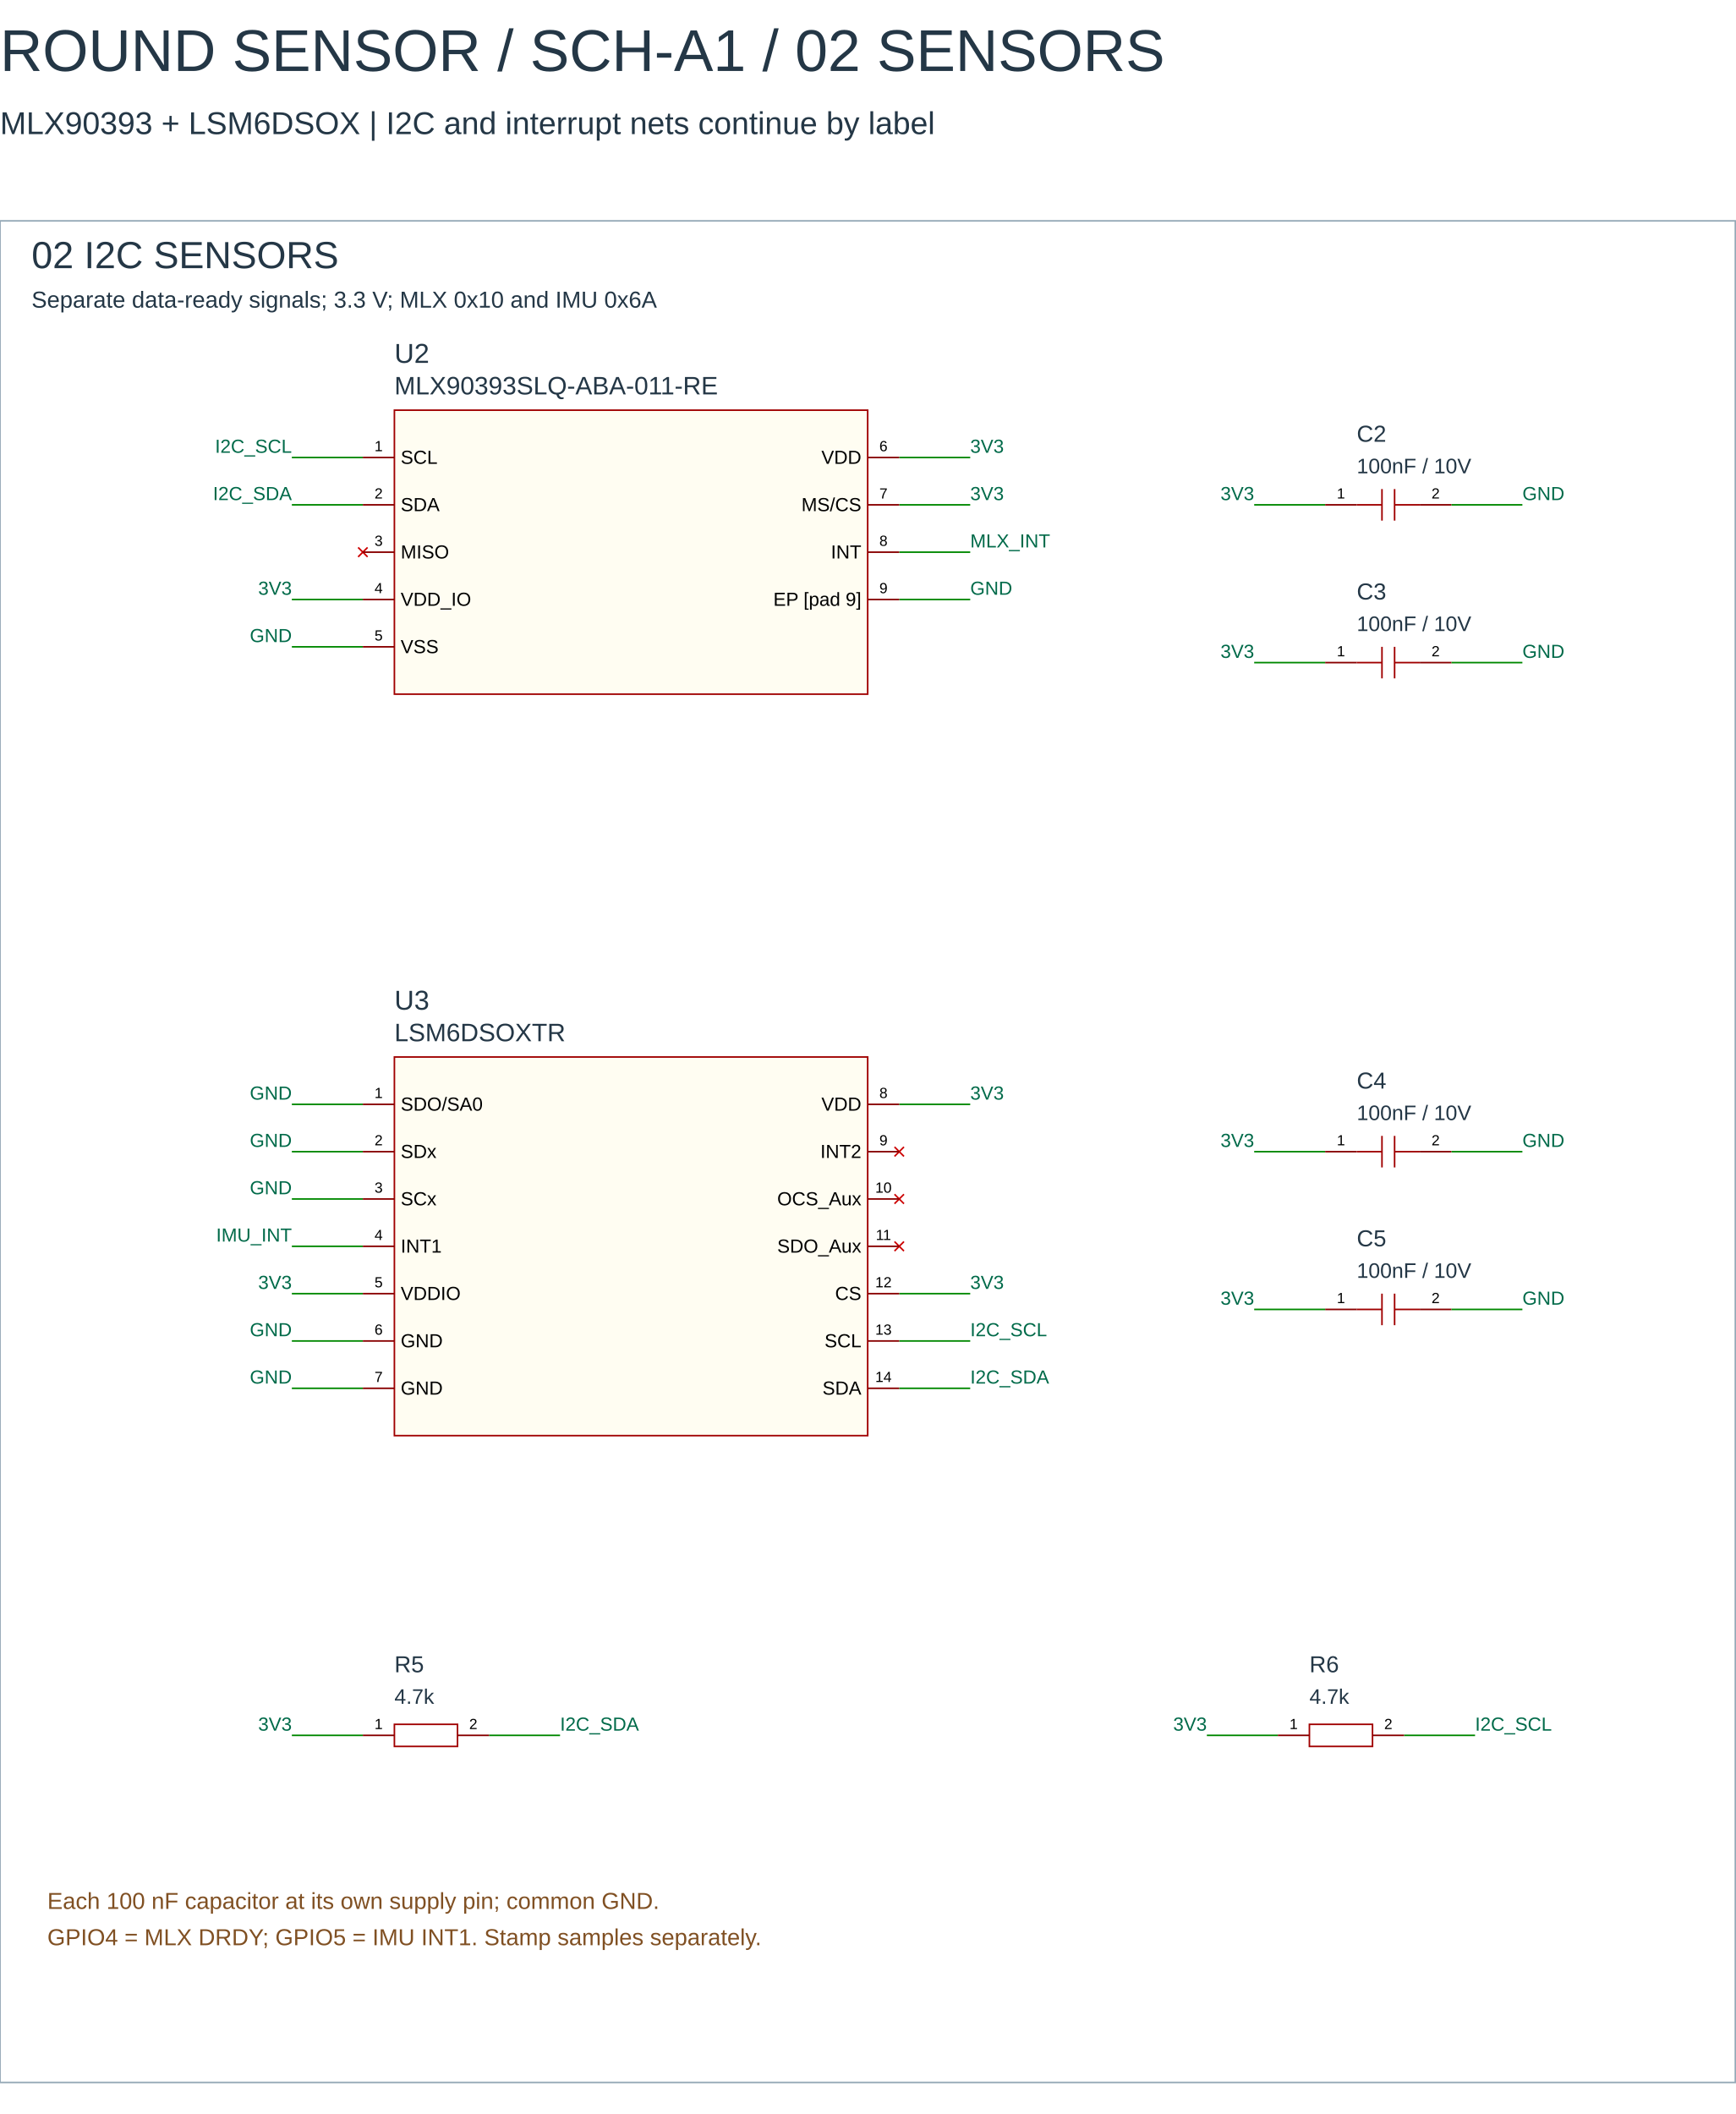
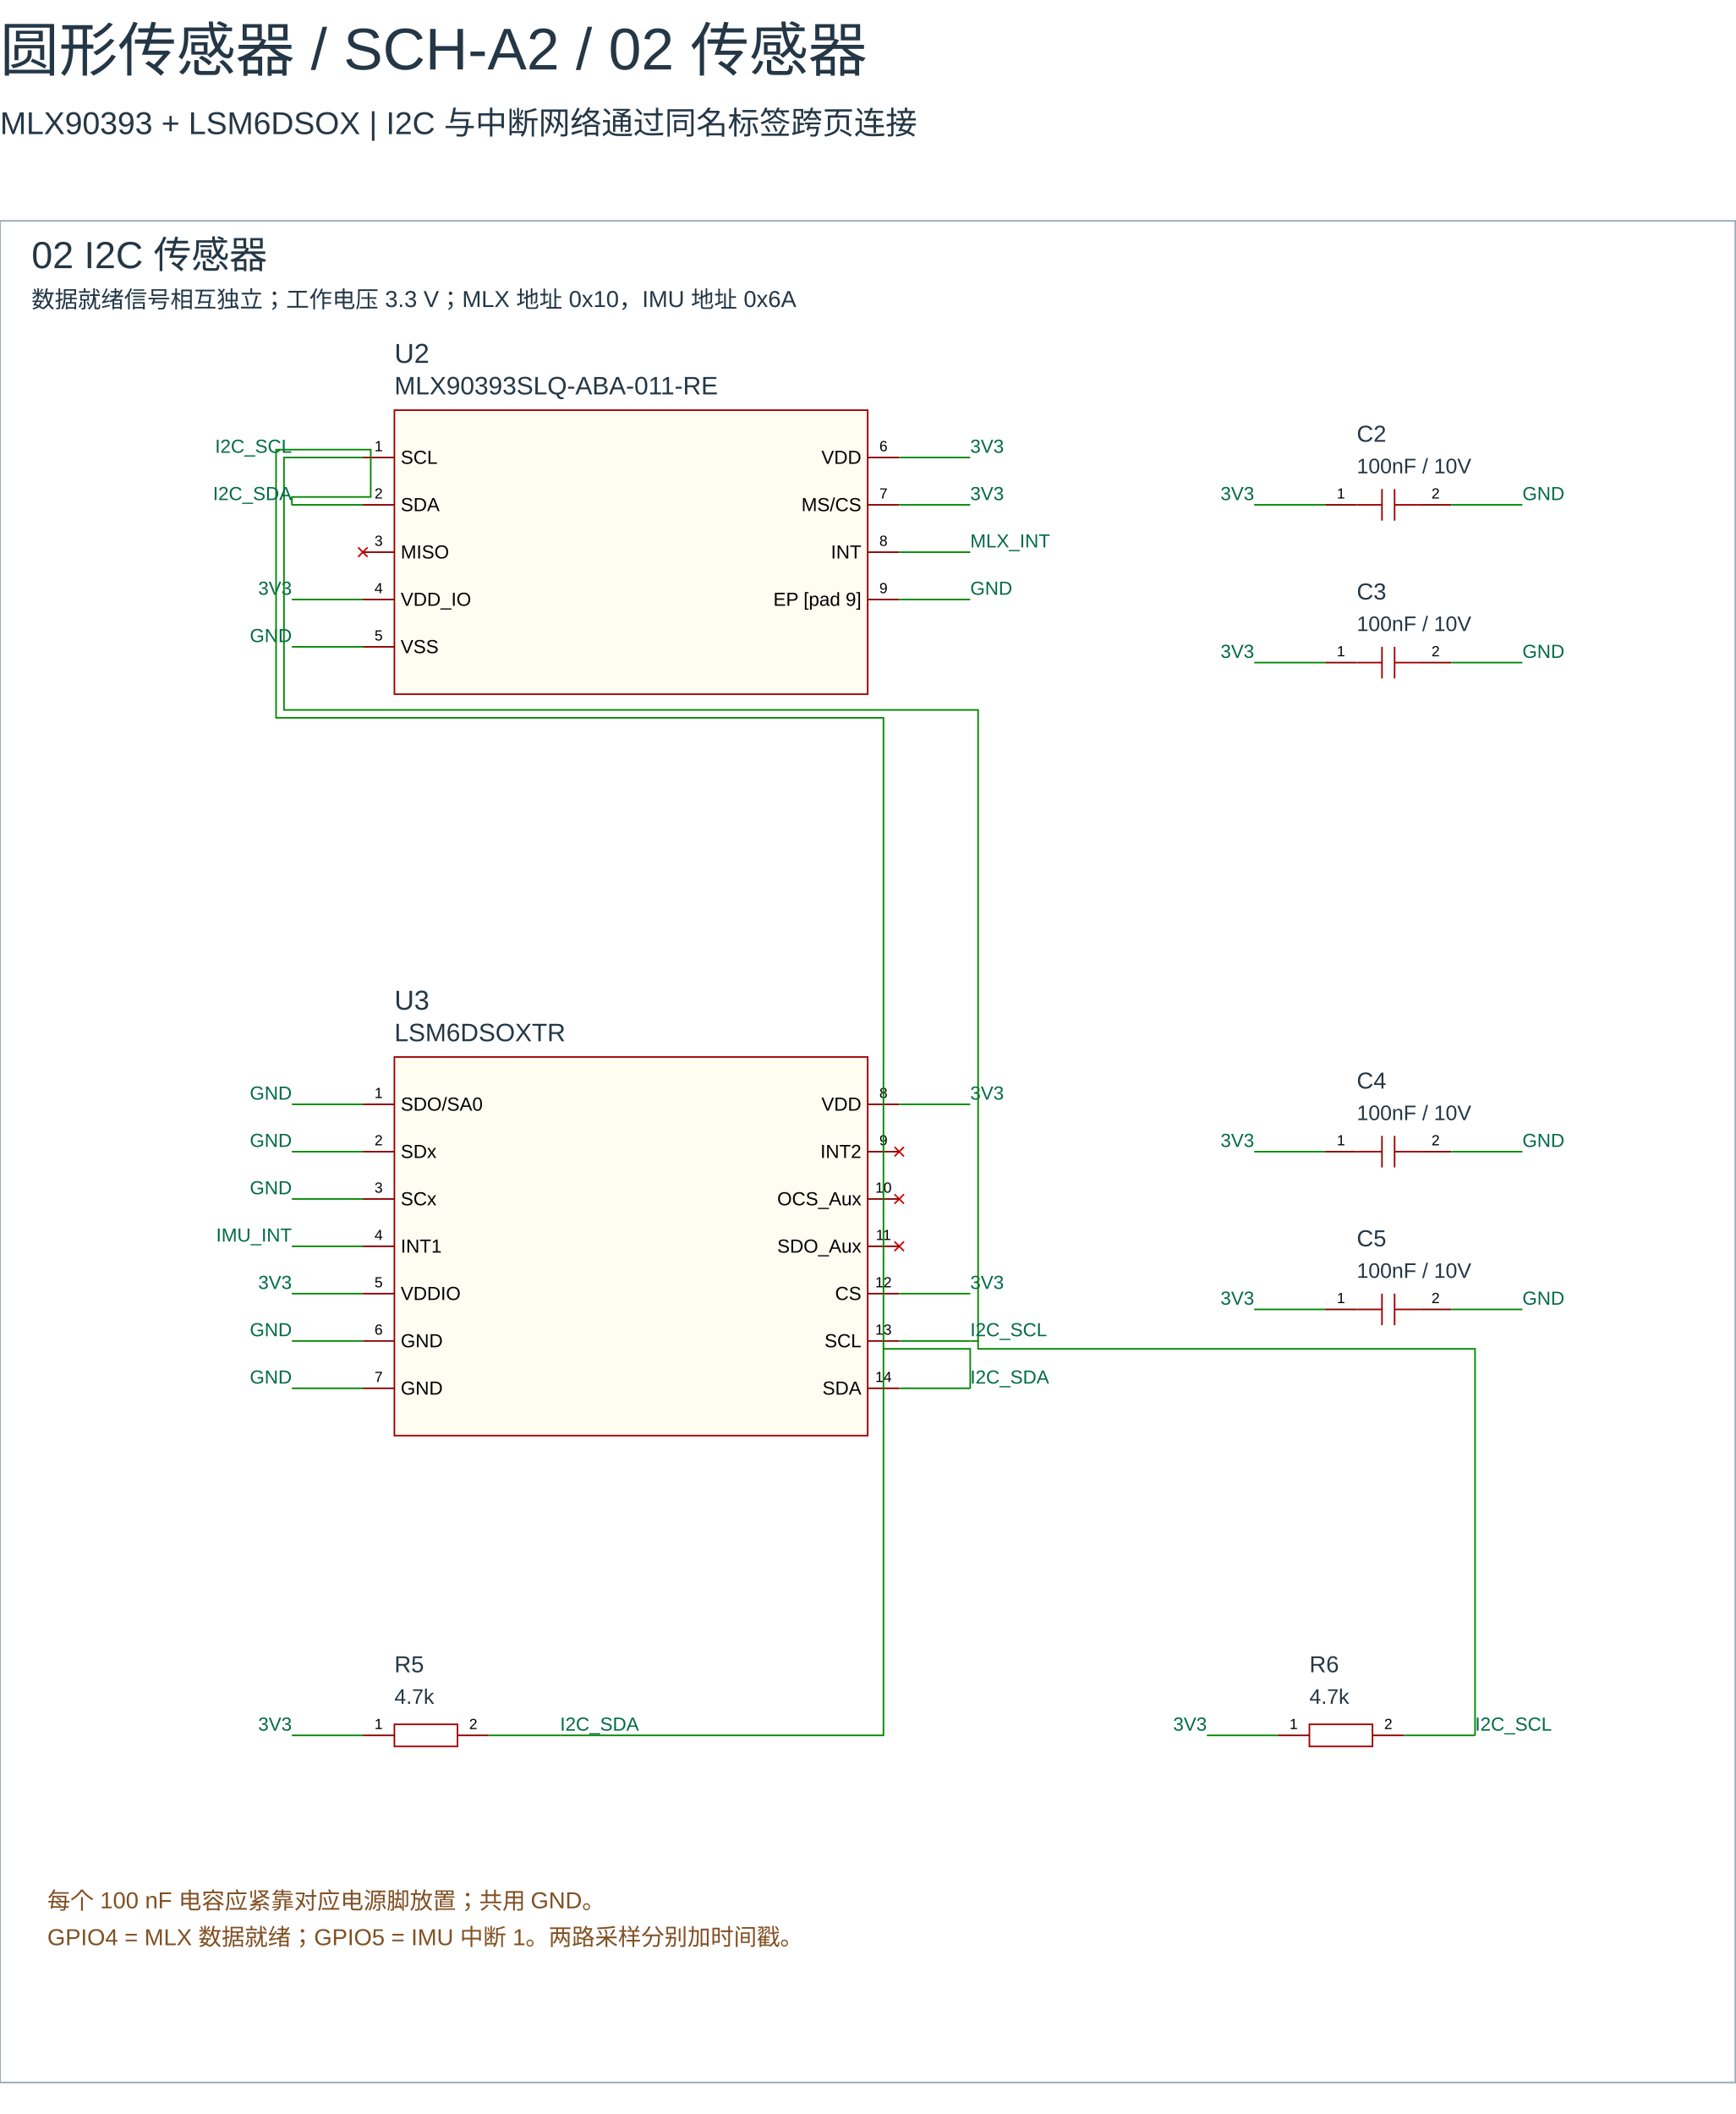
<svg xmlns="http://www.w3.org/2000/svg" width="1100" height="1340" viewBox="1200 20 1100 1340">
  <rect width="3600" height="2900" fill="white" />
-   <text x="1200" y="65" fill="#243746" font-size="37.324" font-family="Arial,sans-serif" text-anchor="start">ROUND SENSOR / SCH-A1 / 02 SENSORS</text>
-   <text x="1200" y="105" fill="#243746" font-size="19.995" font-family="Arial,sans-serif" text-anchor="start">MLX90393 + LSM6DSOX | I2C and interrupt nets continue by label</text>
+   <text x="1200" y="65" fill="#243746" font-size="37.324" font-family="Arial,sans-serif" text-anchor="start">圆形传感器 / SCH-A2 / 02 传感器</text>
+   <text x="1200" y="105" fill="#243746" font-size="19.995" font-family="Arial,sans-serif" text-anchor="start">MLX90393 + LSM6DSOX | I2C 与中断网络通过同名标签跨页连接</text>
  <rect x="1200" y="160" width="1100" height="1180" stroke="#94A8B6" fill="none" />
-   <text x="1220" y="190" fill="#243746" font-size="23.994" font-family="Arial,sans-serif" text-anchor="start">02  I2C SENSORS</text>
-   <text x="1220" y="215" fill="#243746" font-size="14.663" font-family="Arial,sans-serif" text-anchor="start">Separate data-ready signals; 3.3 V; MLX 0x10 and IMU 0x6A</text>
-   <polyline points="1430 310 1385 310" stroke="#008800" fill="none" stroke-width="1" />
-   <text x="1385" y="307" fill="#006A49" font-size="12" font-family="Arial,sans-serif" text-anchor="end">I2C_SCL</text>
-   <polyline points="1430 340 1385 340" stroke="#008800" fill="none" stroke-width="1" />
-   <text x="1385" y="337" fill="#006A49" font-size="12" font-family="Arial,sans-serif" text-anchor="end">I2C_SDA</text>
+   <text x="1220" y="190" fill="#243746" font-size="23.994" font-family="Arial,sans-serif" text-anchor="start">02  I2C 传感器</text>
+   <text x="1220" y="215" fill="#243746" font-size="14.663" font-family="Arial,sans-serif" text-anchor="start">数据就绪信号相互独立；工作电压 3.3 V；MLX 地址 0x10，IMU 地址 0x6A</text>
  <path d="M1427,367 L1433,373 M1433,367 L1427,373" stroke="#CC0000" stroke-width="1" fill="none" />
-   <polyline points="1430 400 1385 400" stroke="#008800" fill="none" stroke-width="1" />
-   <text x="1385" y="397" fill="#006A49" font-size="12" font-family="Arial,sans-serif" text-anchor="end">3V3</text>
-   <polyline points="1430 430 1385 430" stroke="#008800" fill="none" stroke-width="1" />
-   <text x="1385" y="427" fill="#006A49" font-size="12" font-family="Arial,sans-serif" text-anchor="end">GND</text>
-   <polyline points="1770 310 1815 310" stroke="#008800" fill="none" stroke-width="1" />
-   <text x="1815" y="307" fill="#006A49" font-size="12" font-family="Arial,sans-serif" text-anchor="start">3V3</text>
-   <polyline points="1770 340 1815 340" stroke="#008800" fill="none" stroke-width="1" />
-   <text x="1815" y="337" fill="#006A49" font-size="12" font-family="Arial,sans-serif" text-anchor="start">3V3</text>
-   <polyline points="1770 370 1815 370" stroke="#008800" fill="none" stroke-width="1" />
-   <text x="1815" y="367" fill="#006A49" font-size="12" font-family="Arial,sans-serif" text-anchor="start">MLX_INT</text>
-   <polyline points="1770 400 1815 400" stroke="#008800" fill="none" stroke-width="1" />
-   <text x="1815" y="397" fill="#006A49" font-size="12" font-family="Arial,sans-serif" text-anchor="start">GND</text>
  <rect x="1450" y="280" width="300" height="180" stroke="#A00000" fill="#FFFDF2" />
  <text x="1450" y="250" fill="#243746" font-size="17.329" font-family="Arial,sans-serif" text-anchor="start">U2</text>
  <text x="1450" y="270" fill="#243746" font-size="15.996" font-family="Arial,sans-serif" text-anchor="start">MLX90393SLQ-ABA-011-RE</text>
  <path d="M 1430 310 h 20" stroke="#880000" stroke-width="1" fill="none" />
  <text x="1454" y="314" fill="#000000" font-size="11.997" font-family="Arial,sans-serif" text-anchor="start">SCL</text>
  <text x="1440.0" y="306" fill="#000000" font-size="9.331" font-family="Arial,sans-serif" text-anchor="middle">1</text>
  <path d="M 1430 340 h 20" stroke="#880000" stroke-width="1" fill="none" />
  <text x="1454" y="344" fill="#000000" font-size="11.997" font-family="Arial,sans-serif" text-anchor="start">SDA</text>
  <text x="1440.0" y="336" fill="#000000" font-size="9.331" font-family="Arial,sans-serif" text-anchor="middle">2</text>
  <path d="M 1430 370 h 20" stroke="#880000" stroke-width="1" fill="none" />
  <text x="1454" y="374" fill="#000000" font-size="11.997" font-family="Arial,sans-serif" text-anchor="start">MISO</text>
  <text x="1440.0" y="366" fill="#000000" font-size="9.331" font-family="Arial,sans-serif" text-anchor="middle">3</text>
  <path d="M 1430 400 h 20" stroke="#880000" stroke-width="1" fill="none" />
  <text x="1454" y="404" fill="#000000" font-size="11.997" font-family="Arial,sans-serif" text-anchor="start">VDD_IO</text>
  <text x="1440.0" y="396" fill="#000000" font-size="9.331" font-family="Arial,sans-serif" text-anchor="middle">4</text>
  <path d="M 1430 430 h 20" stroke="#880000" stroke-width="1" fill="none" />
  <text x="1454" y="434" fill="#000000" font-size="11.997" font-family="Arial,sans-serif" text-anchor="start">VSS</text>
  <text x="1440.0" y="426" fill="#000000" font-size="9.331" font-family="Arial,sans-serif" text-anchor="middle">5</text>
  <path d="M 1770 310 h -20" stroke="#880000" stroke-width="1" fill="none" />
  <text x="1746" y="314" fill="#000000" font-size="11.997" font-family="Arial,sans-serif" text-anchor="end">VDD</text>
  <text x="1760.0" y="306" fill="#000000" font-size="9.331" font-family="Arial,sans-serif" text-anchor="middle">6</text>
  <path d="M 1770 340 h -20" stroke="#880000" stroke-width="1" fill="none" />
  <text x="1746" y="344" fill="#000000" font-size="11.997" font-family="Arial,sans-serif" text-anchor="end">MS/CS</text>
  <text x="1760.0" y="336" fill="#000000" font-size="9.331" font-family="Arial,sans-serif" text-anchor="middle">7</text>
  <path d="M 1770 370 h -20" stroke="#880000" stroke-width="1" fill="none" />
  <text x="1746" y="374" fill="#000000" font-size="11.997" font-family="Arial,sans-serif" text-anchor="end">INT</text>
  <text x="1760.0" y="366" fill="#000000" font-size="9.331" font-family="Arial,sans-serif" text-anchor="middle">8</text>
  <path d="M 1770 400 h -20" stroke="#880000" stroke-width="1" fill="none" />
  <text x="1746" y="404" fill="#000000" font-size="11.997" font-family="Arial,sans-serif" text-anchor="end">EP [pad 9]</text>
  <text x="1760.0" y="396" fill="#000000" font-size="9.331" font-family="Arial,sans-serif" text-anchor="middle">9</text>
-   <polyline points="2040 340 1995 340" stroke="#008800" fill="none" stroke-width="1" />
-   <text x="1995" y="337" fill="#006A49" font-size="12" font-family="Arial,sans-serif" text-anchor="end">3V3</text>
-   <polyline points="2120 340 2165 340" stroke="#008800" fill="none" stroke-width="1" />
-   <text x="2165" y="337" fill="#006A49" font-size="12" font-family="Arial,sans-serif" text-anchor="start">GND</text>
  <text x="2060" y="300" fill="#243746" font-size="14.663" font-family="Arial,sans-serif" text-anchor="start">C2</text>
  <text x="2060" y="320" fill="#243746" font-size="13.33" font-family="Arial,sans-serif" text-anchor="start">100nF / 10V</text>
  <polyline points="2076 330 2076 350" stroke="#A00000" fill="none" stroke-width="1" />
  <polyline points="2084 330 2084 350" stroke="#A00000" fill="none" stroke-width="1" />
  <polyline points="2060 340 2076 340" stroke="#A00000" fill="none" stroke-width="1" />
  <polyline points="2084 340 2100 340" stroke="#A00000" fill="none" stroke-width="1" />
  <path d="M 2040 340 h 20" stroke="#880000" stroke-width="1" fill="none" />
  <text x="2050.0" y="336" fill="#000000" font-size="9.331" font-family="Arial,sans-serif" text-anchor="middle">1</text>
  <path d="M 2120 340 h -20" stroke="#880000" stroke-width="1" fill="none" />
  <text x="2110.0" y="336" fill="#000000" font-size="9.331" font-family="Arial,sans-serif" text-anchor="middle">2</text>
-   <polyline points="2040 440 1995 440" stroke="#008800" fill="none" stroke-width="1" />
-   <text x="1995" y="437" fill="#006A49" font-size="12" font-family="Arial,sans-serif" text-anchor="end">3V3</text>
-   <polyline points="2120 440 2165 440" stroke="#008800" fill="none" stroke-width="1" />
-   <text x="2165" y="437" fill="#006A49" font-size="12" font-family="Arial,sans-serif" text-anchor="start">GND</text>
  <text x="2060" y="400" fill="#243746" font-size="14.663" font-family="Arial,sans-serif" text-anchor="start">C3</text>
  <text x="2060" y="420" fill="#243746" font-size="13.33" font-family="Arial,sans-serif" text-anchor="start">100nF / 10V</text>
  <polyline points="2076 430 2076 450" stroke="#A00000" fill="none" stroke-width="1" />
  <polyline points="2084 430 2084 450" stroke="#A00000" fill="none" stroke-width="1" />
  <polyline points="2060 440 2076 440" stroke="#A00000" fill="none" stroke-width="1" />
  <polyline points="2084 440 2100 440" stroke="#A00000" fill="none" stroke-width="1" />
  <path d="M 2040 440 h 20" stroke="#880000" stroke-width="1" fill="none" />
  <text x="2050.0" y="436" fill="#000000" font-size="9.331" font-family="Arial,sans-serif" text-anchor="middle">1</text>
  <path d="M 2120 440 h -20" stroke="#880000" stroke-width="1" fill="none" />
  <text x="2110.0" y="436" fill="#000000" font-size="9.331" font-family="Arial,sans-serif" text-anchor="middle">2</text>
-   <polyline points="1430 720 1385 720" stroke="#008800" fill="none" stroke-width="1" />
-   <text x="1385" y="717" fill="#006A49" font-size="12" font-family="Arial,sans-serif" text-anchor="end">GND</text>
-   <polyline points="1430 750 1385 750" stroke="#008800" fill="none" stroke-width="1" />
-   <text x="1385" y="747" fill="#006A49" font-size="12" font-family="Arial,sans-serif" text-anchor="end">GND</text>
-   <polyline points="1430 780 1385 780" stroke="#008800" fill="none" stroke-width="1" />
-   <text x="1385" y="777" fill="#006A49" font-size="12" font-family="Arial,sans-serif" text-anchor="end">GND</text>
-   <polyline points="1430 810 1385 810" stroke="#008800" fill="none" stroke-width="1" />
-   <text x="1385" y="807" fill="#006A49" font-size="12" font-family="Arial,sans-serif" text-anchor="end">IMU_INT</text>
-   <polyline points="1430 840 1385 840" stroke="#008800" fill="none" stroke-width="1" />
-   <text x="1385" y="837" fill="#006A49" font-size="12" font-family="Arial,sans-serif" text-anchor="end">3V3</text>
-   <polyline points="1430 870 1385 870" stroke="#008800" fill="none" stroke-width="1" />
-   <text x="1385" y="867" fill="#006A49" font-size="12" font-family="Arial,sans-serif" text-anchor="end">GND</text>
-   <polyline points="1430 900 1385 900" stroke="#008800" fill="none" stroke-width="1" />
-   <text x="1385" y="897" fill="#006A49" font-size="12" font-family="Arial,sans-serif" text-anchor="end">GND</text>
-   <polyline points="1770 720 1815 720" stroke="#008800" fill="none" stroke-width="1" />
-   <text x="1815" y="717" fill="#006A49" font-size="12" font-family="Arial,sans-serif" text-anchor="start">3V3</text>
  <path d="M1767,747 L1773,753 M1773,747 L1767,753" stroke="#CC0000" stroke-width="1" fill="none" />
  <path d="M1767,777 L1773,783 M1773,777 L1767,783" stroke="#CC0000" stroke-width="1" fill="none" />
  <path d="M1767,807 L1773,813 M1773,807 L1767,813" stroke="#CC0000" stroke-width="1" fill="none" />
-   <polyline points="1770 840 1815 840" stroke="#008800" fill="none" stroke-width="1" />
-   <text x="1815" y="837" fill="#006A49" font-size="12" font-family="Arial,sans-serif" text-anchor="start">3V3</text>
-   <polyline points="1770 870 1815 870" stroke="#008800" fill="none" stroke-width="1" />
-   <text x="1815" y="867" fill="#006A49" font-size="12" font-family="Arial,sans-serif" text-anchor="start">I2C_SCL</text>
-   <polyline points="1770 900 1815 900" stroke="#008800" fill="none" stroke-width="1" />
-   <text x="1815" y="897" fill="#006A49" font-size="12" font-family="Arial,sans-serif" text-anchor="start">I2C_SDA</text>
  <rect x="1450" y="690" width="300" height="240" stroke="#A00000" fill="#FFFDF2" />
  <text x="1450" y="660" fill="#243746" font-size="17.329" font-family="Arial,sans-serif" text-anchor="start">U3</text>
  <text x="1450" y="680" fill="#243746" font-size="15.996" font-family="Arial,sans-serif" text-anchor="start">LSM6DSOXTR</text>
  <path d="M 1430 720 h 20" stroke="#880000" stroke-width="1" fill="none" />
  <text x="1454" y="724" fill="#000000" font-size="11.997" font-family="Arial,sans-serif" text-anchor="start">SDO/SA0</text>
  <text x="1440.0" y="716" fill="#000000" font-size="9.331" font-family="Arial,sans-serif" text-anchor="middle">1</text>
  <path d="M 1430 750 h 20" stroke="#880000" stroke-width="1" fill="none" />
  <text x="1454" y="754" fill="#000000" font-size="11.997" font-family="Arial,sans-serif" text-anchor="start">SDx</text>
  <text x="1440.0" y="746" fill="#000000" font-size="9.331" font-family="Arial,sans-serif" text-anchor="middle">2</text>
  <path d="M 1430 780 h 20" stroke="#880000" stroke-width="1" fill="none" />
  <text x="1454" y="784" fill="#000000" font-size="11.997" font-family="Arial,sans-serif" text-anchor="start">SCx</text>
  <text x="1440.0" y="776" fill="#000000" font-size="9.331" font-family="Arial,sans-serif" text-anchor="middle">3</text>
  <path d="M 1430 810 h 20" stroke="#880000" stroke-width="1" fill="none" />
  <text x="1454" y="814" fill="#000000" font-size="11.997" font-family="Arial,sans-serif" text-anchor="start">INT1</text>
  <text x="1440.0" y="806" fill="#000000" font-size="9.331" font-family="Arial,sans-serif" text-anchor="middle">4</text>
  <path d="M 1430 840 h 20" stroke="#880000" stroke-width="1" fill="none" />
  <text x="1454" y="844" fill="#000000" font-size="11.997" font-family="Arial,sans-serif" text-anchor="start">VDDIO</text>
  <text x="1440.0" y="836" fill="#000000" font-size="9.331" font-family="Arial,sans-serif" text-anchor="middle">5</text>
  <path d="M 1430 870 h 20" stroke="#880000" stroke-width="1" fill="none" />
  <text x="1454" y="874" fill="#000000" font-size="11.997" font-family="Arial,sans-serif" text-anchor="start">GND</text>
  <text x="1440.0" y="866" fill="#000000" font-size="9.331" font-family="Arial,sans-serif" text-anchor="middle">6</text>
  <path d="M 1430 900 h 20" stroke="#880000" stroke-width="1" fill="none" />
  <text x="1454" y="904" fill="#000000" font-size="11.997" font-family="Arial,sans-serif" text-anchor="start">GND</text>
  <text x="1440.0" y="896" fill="#000000" font-size="9.331" font-family="Arial,sans-serif" text-anchor="middle">7</text>
  <path d="M 1770 720 h -20" stroke="#880000" stroke-width="1" fill="none" />
  <text x="1746" y="724" fill="#000000" font-size="11.997" font-family="Arial,sans-serif" text-anchor="end">VDD</text>
  <text x="1760.0" y="716" fill="#000000" font-size="9.331" font-family="Arial,sans-serif" text-anchor="middle">8</text>
  <path d="M 1770 750 h -20" stroke="#880000" stroke-width="1" fill="none" />
  <text x="1746" y="754" fill="#000000" font-size="11.997" font-family="Arial,sans-serif" text-anchor="end">INT2</text>
  <text x="1760.0" y="746" fill="#000000" font-size="9.331" font-family="Arial,sans-serif" text-anchor="middle">9</text>
  <path d="M 1770 780 h -20" stroke="#880000" stroke-width="1" fill="none" />
  <text x="1746" y="784" fill="#000000" font-size="11.997" font-family="Arial,sans-serif" text-anchor="end">OCS_Aux</text>
  <text x="1760.0" y="776" fill="#000000" font-size="9.331" font-family="Arial,sans-serif" text-anchor="middle">10</text>
  <path d="M 1770 810 h -20" stroke="#880000" stroke-width="1" fill="none" />
  <text x="1746" y="814" fill="#000000" font-size="11.997" font-family="Arial,sans-serif" text-anchor="end">SDO_Aux</text>
  <text x="1760.0" y="806" fill="#000000" font-size="9.331" font-family="Arial,sans-serif" text-anchor="middle">11</text>
  <path d="M 1770 840 h -20" stroke="#880000" stroke-width="1" fill="none" />
  <text x="1746" y="844" fill="#000000" font-size="11.997" font-family="Arial,sans-serif" text-anchor="end">CS</text>
  <text x="1760.0" y="836" fill="#000000" font-size="9.331" font-family="Arial,sans-serif" text-anchor="middle">12</text>
  <path d="M 1770 870 h -20" stroke="#880000" stroke-width="1" fill="none" />
  <text x="1746" y="874" fill="#000000" font-size="11.997" font-family="Arial,sans-serif" text-anchor="end">SCL</text>
  <text x="1760.0" y="866" fill="#000000" font-size="9.331" font-family="Arial,sans-serif" text-anchor="middle">13</text>
  <path d="M 1770 900 h -20" stroke="#880000" stroke-width="1" fill="none" />
  <text x="1746" y="904" fill="#000000" font-size="11.997" font-family="Arial,sans-serif" text-anchor="end">SDA</text>
  <text x="1760.0" y="896" fill="#000000" font-size="9.331" font-family="Arial,sans-serif" text-anchor="middle">14</text>
-   <polyline points="2040 750 1995 750" stroke="#008800" fill="none" stroke-width="1" />
-   <text x="1995" y="747" fill="#006A49" font-size="12" font-family="Arial,sans-serif" text-anchor="end">3V3</text>
-   <polyline points="2120 750 2165 750" stroke="#008800" fill="none" stroke-width="1" />
-   <text x="2165" y="747" fill="#006A49" font-size="12" font-family="Arial,sans-serif" text-anchor="start">GND</text>
  <text x="2060" y="710" fill="#243746" font-size="14.663" font-family="Arial,sans-serif" text-anchor="start">C4</text>
  <text x="2060" y="730" fill="#243746" font-size="13.33" font-family="Arial,sans-serif" text-anchor="start">100nF / 10V</text>
  <polyline points="2076 740 2076 760" stroke="#A00000" fill="none" stroke-width="1" />
  <polyline points="2084 740 2084 760" stroke="#A00000" fill="none" stroke-width="1" />
  <polyline points="2060 750 2076 750" stroke="#A00000" fill="none" stroke-width="1" />
  <polyline points="2084 750 2100 750" stroke="#A00000" fill="none" stroke-width="1" />
  <path d="M 2040 750 h 20" stroke="#880000" stroke-width="1" fill="none" />
  <text x="2050.0" y="746" fill="#000000" font-size="9.331" font-family="Arial,sans-serif" text-anchor="middle">1</text>
  <path d="M 2120 750 h -20" stroke="#880000" stroke-width="1" fill="none" />
  <text x="2110.0" y="746" fill="#000000" font-size="9.331" font-family="Arial,sans-serif" text-anchor="middle">2</text>
-   <polyline points="2040 850 1995 850" stroke="#008800" fill="none" stroke-width="1" />
-   <text x="1995" y="847" fill="#006A49" font-size="12" font-family="Arial,sans-serif" text-anchor="end">3V3</text>
-   <polyline points="2120 850 2165 850" stroke="#008800" fill="none" stroke-width="1" />
-   <text x="2165" y="847" fill="#006A49" font-size="12" font-family="Arial,sans-serif" text-anchor="start">GND</text>
  <text x="2060" y="810" fill="#243746" font-size="14.663" font-family="Arial,sans-serif" text-anchor="start">C5</text>
  <text x="2060" y="830" fill="#243746" font-size="13.33" font-family="Arial,sans-serif" text-anchor="start">100nF / 10V</text>
  <polyline points="2076 840 2076 860" stroke="#A00000" fill="none" stroke-width="1" />
  <polyline points="2084 840 2084 860" stroke="#A00000" fill="none" stroke-width="1" />
  <polyline points="2060 850 2076 850" stroke="#A00000" fill="none" stroke-width="1" />
  <polyline points="2084 850 2100 850" stroke="#A00000" fill="none" stroke-width="1" />
  <path d="M 2040 850 h 20" stroke="#880000" stroke-width="1" fill="none" />
  <text x="2050.0" y="846" fill="#000000" font-size="9.331" font-family="Arial,sans-serif" text-anchor="middle">1</text>
  <path d="M 2120 850 h -20" stroke="#880000" stroke-width="1" fill="none" />
  <text x="2110.0" y="846" fill="#000000" font-size="9.331" font-family="Arial,sans-serif" text-anchor="middle">2</text>
-   <polyline points="1430 1120 1385 1120" stroke="#008800" fill="none" stroke-width="1" />
-   <text x="1385" y="1117" fill="#006A49" font-size="12" font-family="Arial,sans-serif" text-anchor="end">3V3</text>
-   <polyline points="1510 1120 1555 1120" stroke="#008800" fill="none" stroke-width="1" />
-   <text x="1555" y="1117" fill="#006A49" font-size="12" font-family="Arial,sans-serif" text-anchor="start">I2C_SDA</text>
  <text x="1450" y="1080" fill="#243746" font-size="14.663" font-family="Arial,sans-serif" text-anchor="start">R5</text>
  <text x="1450" y="1100" fill="#243746" font-size="13.33" font-family="Arial,sans-serif" text-anchor="start">4.7k</text>
  <rect x="1450" y="1113" width="40" height="14" stroke="#A00000" fill="none" />
  <path d="M 1430 1120 h 20" stroke="#880000" stroke-width="1" fill="none" />
  <text x="1440.0" y="1116" fill="#000000" font-size="9.331" font-family="Arial,sans-serif" text-anchor="middle">1</text>
  <path d="M 1510 1120 h -20" stroke="#880000" stroke-width="1" fill="none" />
  <text x="1500.0" y="1116" fill="#000000" font-size="9.331" font-family="Arial,sans-serif" text-anchor="middle">2</text>
-   <polyline points="2010 1120 1965 1120" stroke="#008800" fill="none" stroke-width="1" />
-   <text x="1965" y="1117" fill="#006A49" font-size="12" font-family="Arial,sans-serif" text-anchor="end">3V3</text>
-   <polyline points="2090 1120 2135 1120" stroke="#008800" fill="none" stroke-width="1" />
-   <text x="2135" y="1117" fill="#006A49" font-size="12" font-family="Arial,sans-serif" text-anchor="start">I2C_SCL</text>
  <text x="2030" y="1080" fill="#243746" font-size="14.663" font-family="Arial,sans-serif" text-anchor="start">R6</text>
  <text x="2030" y="1100" fill="#243746" font-size="13.33" font-family="Arial,sans-serif" text-anchor="start">4.7k</text>
  <rect x="2030" y="1113" width="40" height="14" stroke="#A00000" fill="none" />
  <path d="M 2010 1120 h 20" stroke="#880000" stroke-width="1" fill="none" />
  <text x="2020.0" y="1116" fill="#000000" font-size="9.331" font-family="Arial,sans-serif" text-anchor="middle">1</text>
  <path d="M 2090 1120 h -20" stroke="#880000" stroke-width="1" fill="none" />
  <text x="2080.0" y="1116" fill="#000000" font-size="9.331" font-family="Arial,sans-serif" text-anchor="middle">2</text>
-   <text x="1230" y="1230" fill="#805023" font-size="14.663" font-family="Arial,sans-serif" text-anchor="start">Each 100 nF capacitor at its own supply pin; common GND.</text>
-   <text x="1230" y="1253" fill="#805023" font-size="14.663" font-family="Arial,sans-serif" text-anchor="start">GPIO4 = MLX DRDY; GPIO5 = IMU INT1. Stamp samples separately.</text>
+   <text x="1230" y="1230" fill="#805023" font-size="14.663" font-family="Arial,sans-serif" text-anchor="start">每个 100 nF 电容应紧靠对应电源脚放置；共用 GND。</text>
+   <text x="1230" y="1253" fill="#805023" font-size="14.663" font-family="Arial,sans-serif" text-anchor="start">GPIO4 = MLX 数据就绪；GPIO5 = IMU 中断 1。两路采样分别加时间戳。</text>
+   <polyline points="1430 310 1385 310" stroke="#008800" fill="none" stroke-width="1" />
+   <polyline points="1430 340 1385 340" stroke="#008800" fill="none" stroke-width="1" />
+   <polyline points="1430 400 1385 400" stroke="#008800" fill="none" stroke-width="1" />
+   <polyline points="1430 430 1385 430" stroke="#008800" fill="none" stroke-width="1" />
+   <polyline points="1770 310 1815 310" stroke="#008800" fill="none" stroke-width="1" />
+   <polyline points="1770 340 1815 340" stroke="#008800" fill="none" stroke-width="1" />
+   <polyline points="1770 370 1815 370" stroke="#008800" fill="none" stroke-width="1" />
+   <polyline points="1770 400 1815 400" stroke="#008800" fill="none" stroke-width="1" />
+   <polyline points="2040 340 1995 340" stroke="#008800" fill="none" stroke-width="1" />
+   <polyline points="2120 340 2165 340" stroke="#008800" fill="none" stroke-width="1" />
+   <polyline points="2040 440 1995 440" stroke="#008800" fill="none" stroke-width="1" />
+   <polyline points="2120 440 2165 440" stroke="#008800" fill="none" stroke-width="1" />
+   <polyline points="1430 720 1385 720" stroke="#008800" fill="none" stroke-width="1" />
+   <polyline points="1430 750 1385 750" stroke="#008800" fill="none" stroke-width="1" />
+   <polyline points="1430 780 1385 780" stroke="#008800" fill="none" stroke-width="1" />
+   <polyline points="1430 810 1385 810" stroke="#008800" fill="none" stroke-width="1" />
+   <polyline points="1430 840 1385 840" stroke="#008800" fill="none" stroke-width="1" />
+   <polyline points="1430 870 1385 870" stroke="#008800" fill="none" stroke-width="1" />
+   <polyline points="1430 900 1385 900" stroke="#008800" fill="none" stroke-width="1" />
+   <polyline points="1770 720 1815 720" stroke="#008800" fill="none" stroke-width="1" />
+   <polyline points="1770 840 1815 840" stroke="#008800" fill="none" stroke-width="1" />
+   <polyline points="1770 870 1815 870" stroke="#008800" fill="none" stroke-width="1" />
+   <polyline points="1770 900 1815 900" stroke="#008800" fill="none" stroke-width="1" />
+   <polyline points="2040 750 1995 750" stroke="#008800" fill="none" stroke-width="1" />
+   <polyline points="2120 750 2165 750" stroke="#008800" fill="none" stroke-width="1" />
+   <polyline points="2040 850 1995 850" stroke="#008800" fill="none" stroke-width="1" />
+   <polyline points="2120 850 2165 850" stroke="#008800" fill="none" stroke-width="1" />
+   <polyline points="1430 1120 1385 1120" stroke="#008800" fill="none" stroke-width="1" />
+   <polyline points="1510 1120 1555 1120" stroke="#008800" fill="none" stroke-width="1" />
+   <polyline points="2010 1120 1965 1120" stroke="#008800" fill="none" stroke-width="1" />
+   <polyline points="2090 1120 2135 1120" stroke="#008800" fill="none" stroke-width="1" />
+   <text x="1385" y="397" fill="#006A49" font-size="12" font-family="Arial,sans-serif" text-anchor="end">3V3</text>
+   <text x="1815" y="307" fill="#006A49" font-size="12" font-family="Arial,sans-serif" text-anchor="start">3V3</text>
+   <text x="1815" y="337" fill="#006A49" font-size="12" font-family="Arial,sans-serif" text-anchor="start">3V3</text>
+   <text x="1995" y="337" fill="#006A49" font-size="12" font-family="Arial,sans-serif" text-anchor="end">3V3</text>
+   <text x="1995" y="437" fill="#006A49" font-size="12" font-family="Arial,sans-serif" text-anchor="end">3V3</text>
+   <text x="1385" y="837" fill="#006A49" font-size="12" font-family="Arial,sans-serif" text-anchor="end">3V3</text>
+   <text x="1815" y="717" fill="#006A49" font-size="12" font-family="Arial,sans-serif" text-anchor="start">3V3</text>
+   <text x="1815" y="837" fill="#006A49" font-size="12" font-family="Arial,sans-serif" text-anchor="start">3V3</text>
+   <text x="1995" y="747" fill="#006A49" font-size="12" font-family="Arial,sans-serif" text-anchor="end">3V3</text>
+   <text x="1995" y="847" fill="#006A49" font-size="12" font-family="Arial,sans-serif" text-anchor="end">3V3</text>
+   <text x="1385" y="1117" fill="#006A49" font-size="12" font-family="Arial,sans-serif" text-anchor="end">3V3</text>
+   <text x="1965" y="1117" fill="#006A49" font-size="12" font-family="Arial,sans-serif" text-anchor="end">3V3</text>
+   <text x="1385" y="427" fill="#006A49" font-size="12" font-family="Arial,sans-serif" text-anchor="end">GND</text>
+   <text x="1815" y="397" fill="#006A49" font-size="12" font-family="Arial,sans-serif" text-anchor="start">GND</text>
+   <text x="2165" y="337" fill="#006A49" font-size="12" font-family="Arial,sans-serif" text-anchor="start">GND</text>
+   <text x="2165" y="437" fill="#006A49" font-size="12" font-family="Arial,sans-serif" text-anchor="start">GND</text>
+   <text x="1385" y="717" fill="#006A49" font-size="12" font-family="Arial,sans-serif" text-anchor="end">GND</text>
+   <text x="1385" y="747" fill="#006A49" font-size="12" font-family="Arial,sans-serif" text-anchor="end">GND</text>
+   <text x="1385" y="777" fill="#006A49" font-size="12" font-family="Arial,sans-serif" text-anchor="end">GND</text>
+   <text x="1385" y="867" fill="#006A49" font-size="12" font-family="Arial,sans-serif" text-anchor="end">GND</text>
+   <text x="1385" y="897" fill="#006A49" font-size="12" font-family="Arial,sans-serif" text-anchor="end">GND</text>
+   <text x="2165" y="747" fill="#006A49" font-size="12" font-family="Arial,sans-serif" text-anchor="start">GND</text>
+   <text x="2165" y="847" fill="#006A49" font-size="12" font-family="Arial,sans-serif" text-anchor="start">GND</text>
+   <polyline points="1815 870 1820 870 1820 470 1380 470 1380 310 1385 310" stroke="#008800" fill="none" stroke-width="1" />
+   <polyline points="2135 1120 2135 875 1820 875 1820 870" stroke="#008800" fill="none" stroke-width="1" />
+   <text x="1385" y="307" fill="#006A49" font-size="12" font-family="Arial,sans-serif" text-anchor="end">I2C_SCL</text>
+   <text x="1815" y="867" fill="#006A49" font-size="12" font-family="Arial,sans-serif" text-anchor="start">I2C_SCL</text>
+   <text x="2135" y="1117" fill="#006A49" font-size="12" font-family="Arial,sans-serif" text-anchor="start">I2C_SCL</text>
+   <polyline points="1815 900 1815 875 1760 875 1760 475 1375 475 1375 305 1435 305 1435 335 1385 335 1385 340" stroke="#008800" fill="none" stroke-width="1" />
+   <polyline points="1555 1120 1760 1120 1760 875" stroke="#008800" fill="none" stroke-width="1" />
+   <text x="1385" y="337" fill="#006A49" font-size="12" font-family="Arial,sans-serif" text-anchor="end">I2C_SDA</text>
+   <text x="1815" y="897" fill="#006A49" font-size="12" font-family="Arial,sans-serif" text-anchor="start">I2C_SDA</text>
+   <text x="1555" y="1117" fill="#006A49" font-size="12" font-family="Arial,sans-serif" text-anchor="start">I2C_SDA</text>
+   <text x="1385" y="807" fill="#006A49" font-size="12" font-family="Arial,sans-serif" text-anchor="end">IMU_INT</text>
+   <text x="1815" y="367" fill="#006A49" font-size="12" font-family="Arial,sans-serif" text-anchor="start">MLX_INT</text>
</svg>
